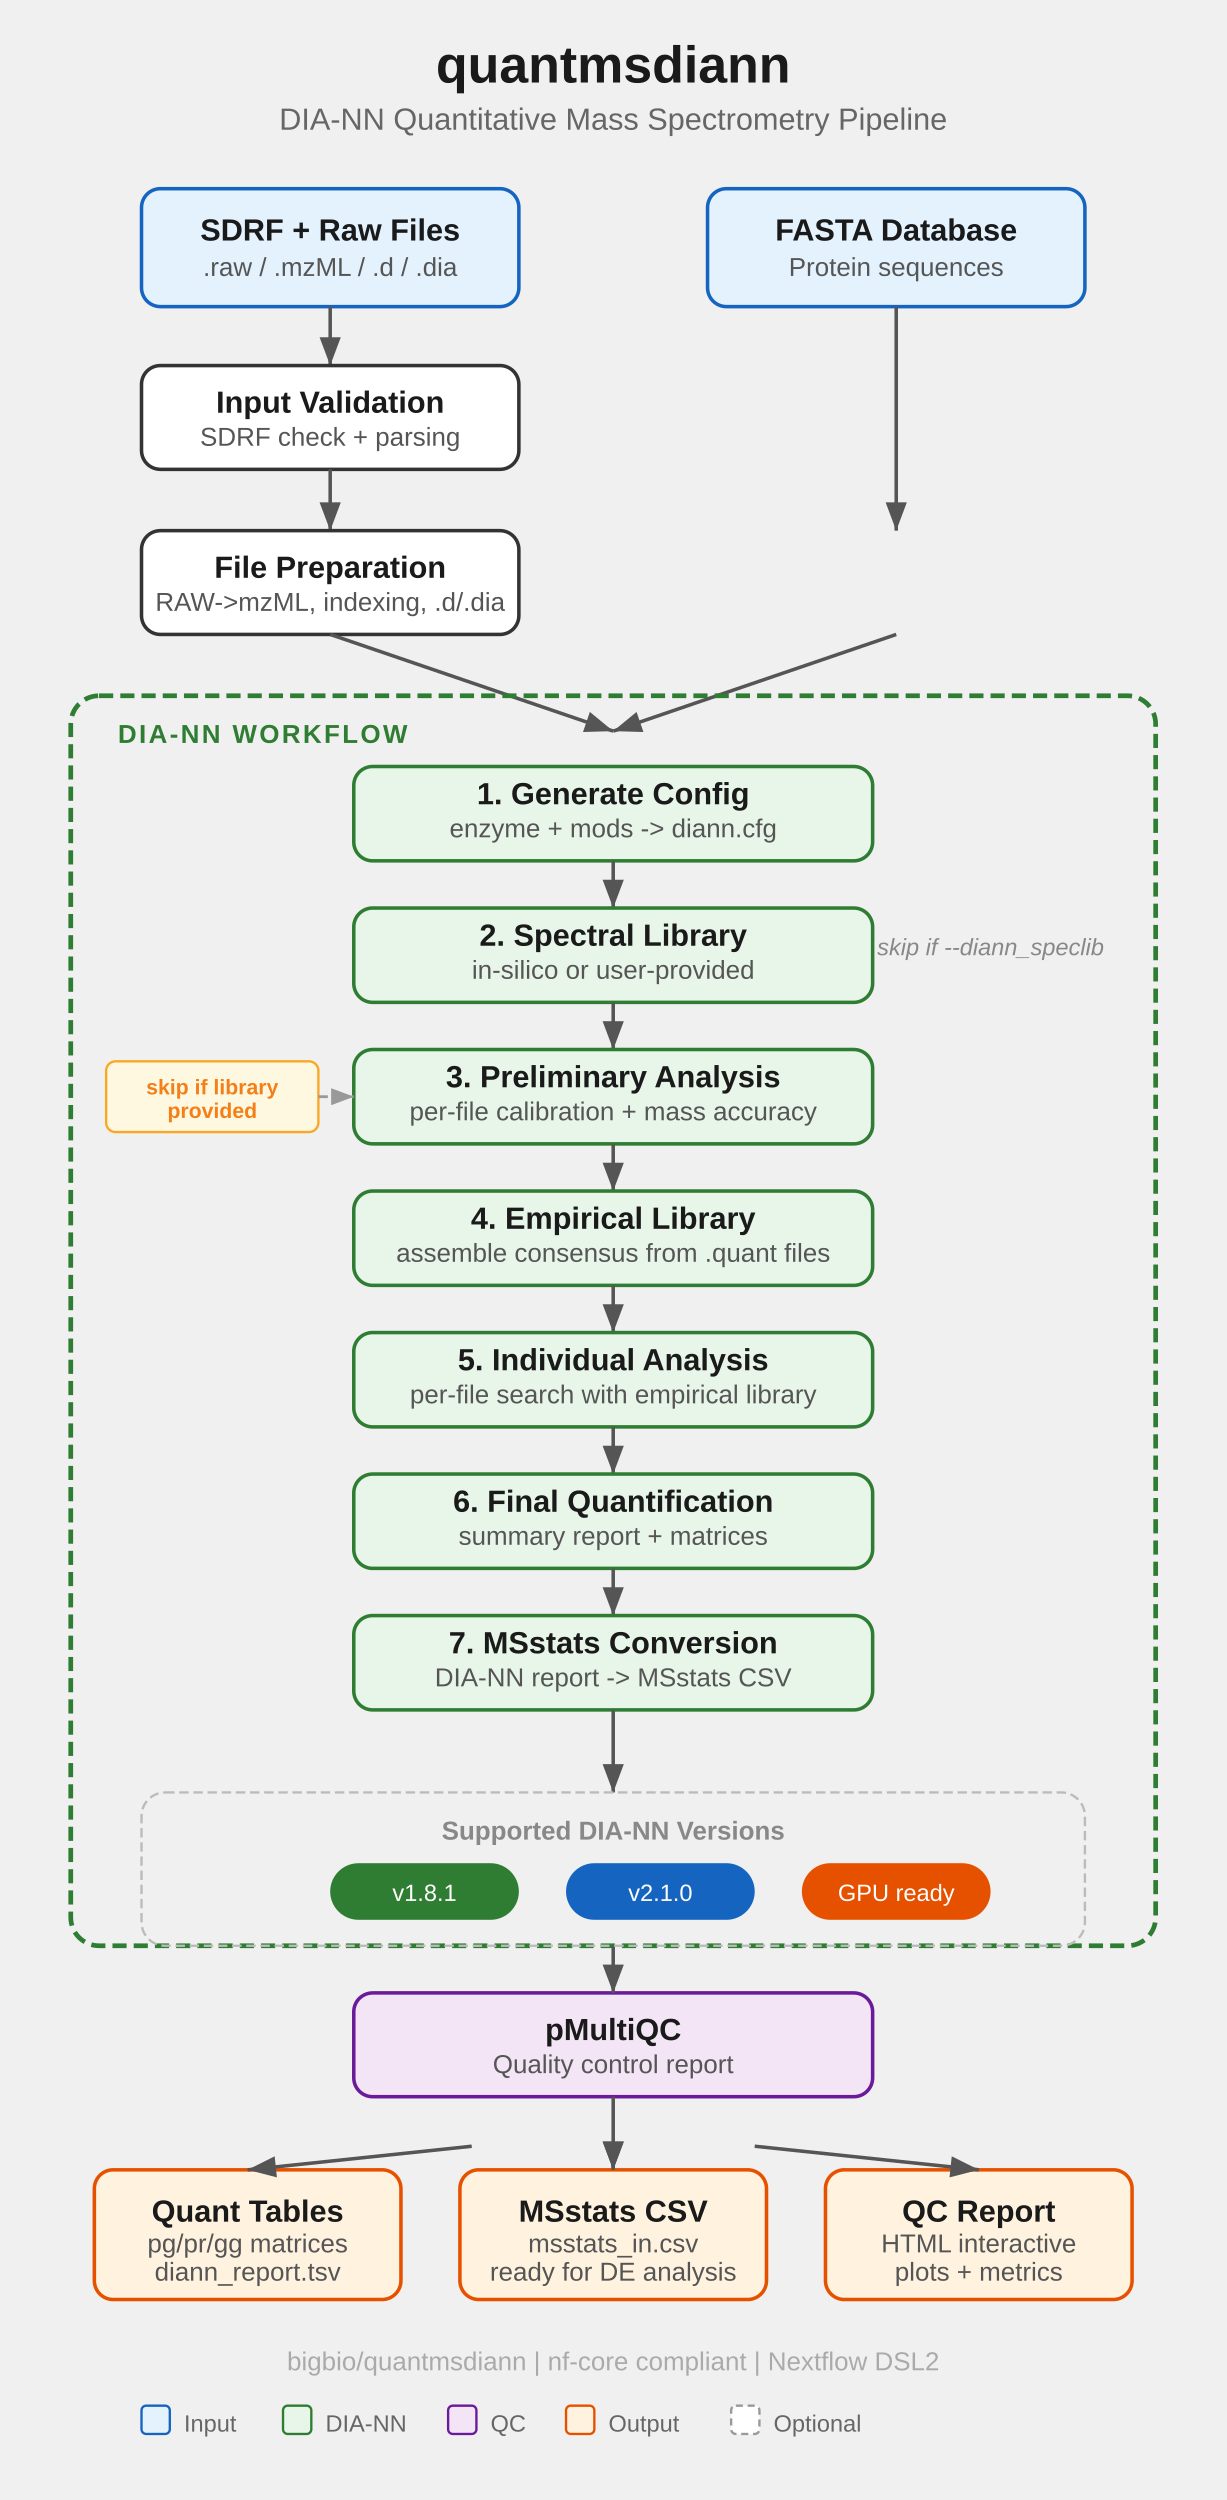
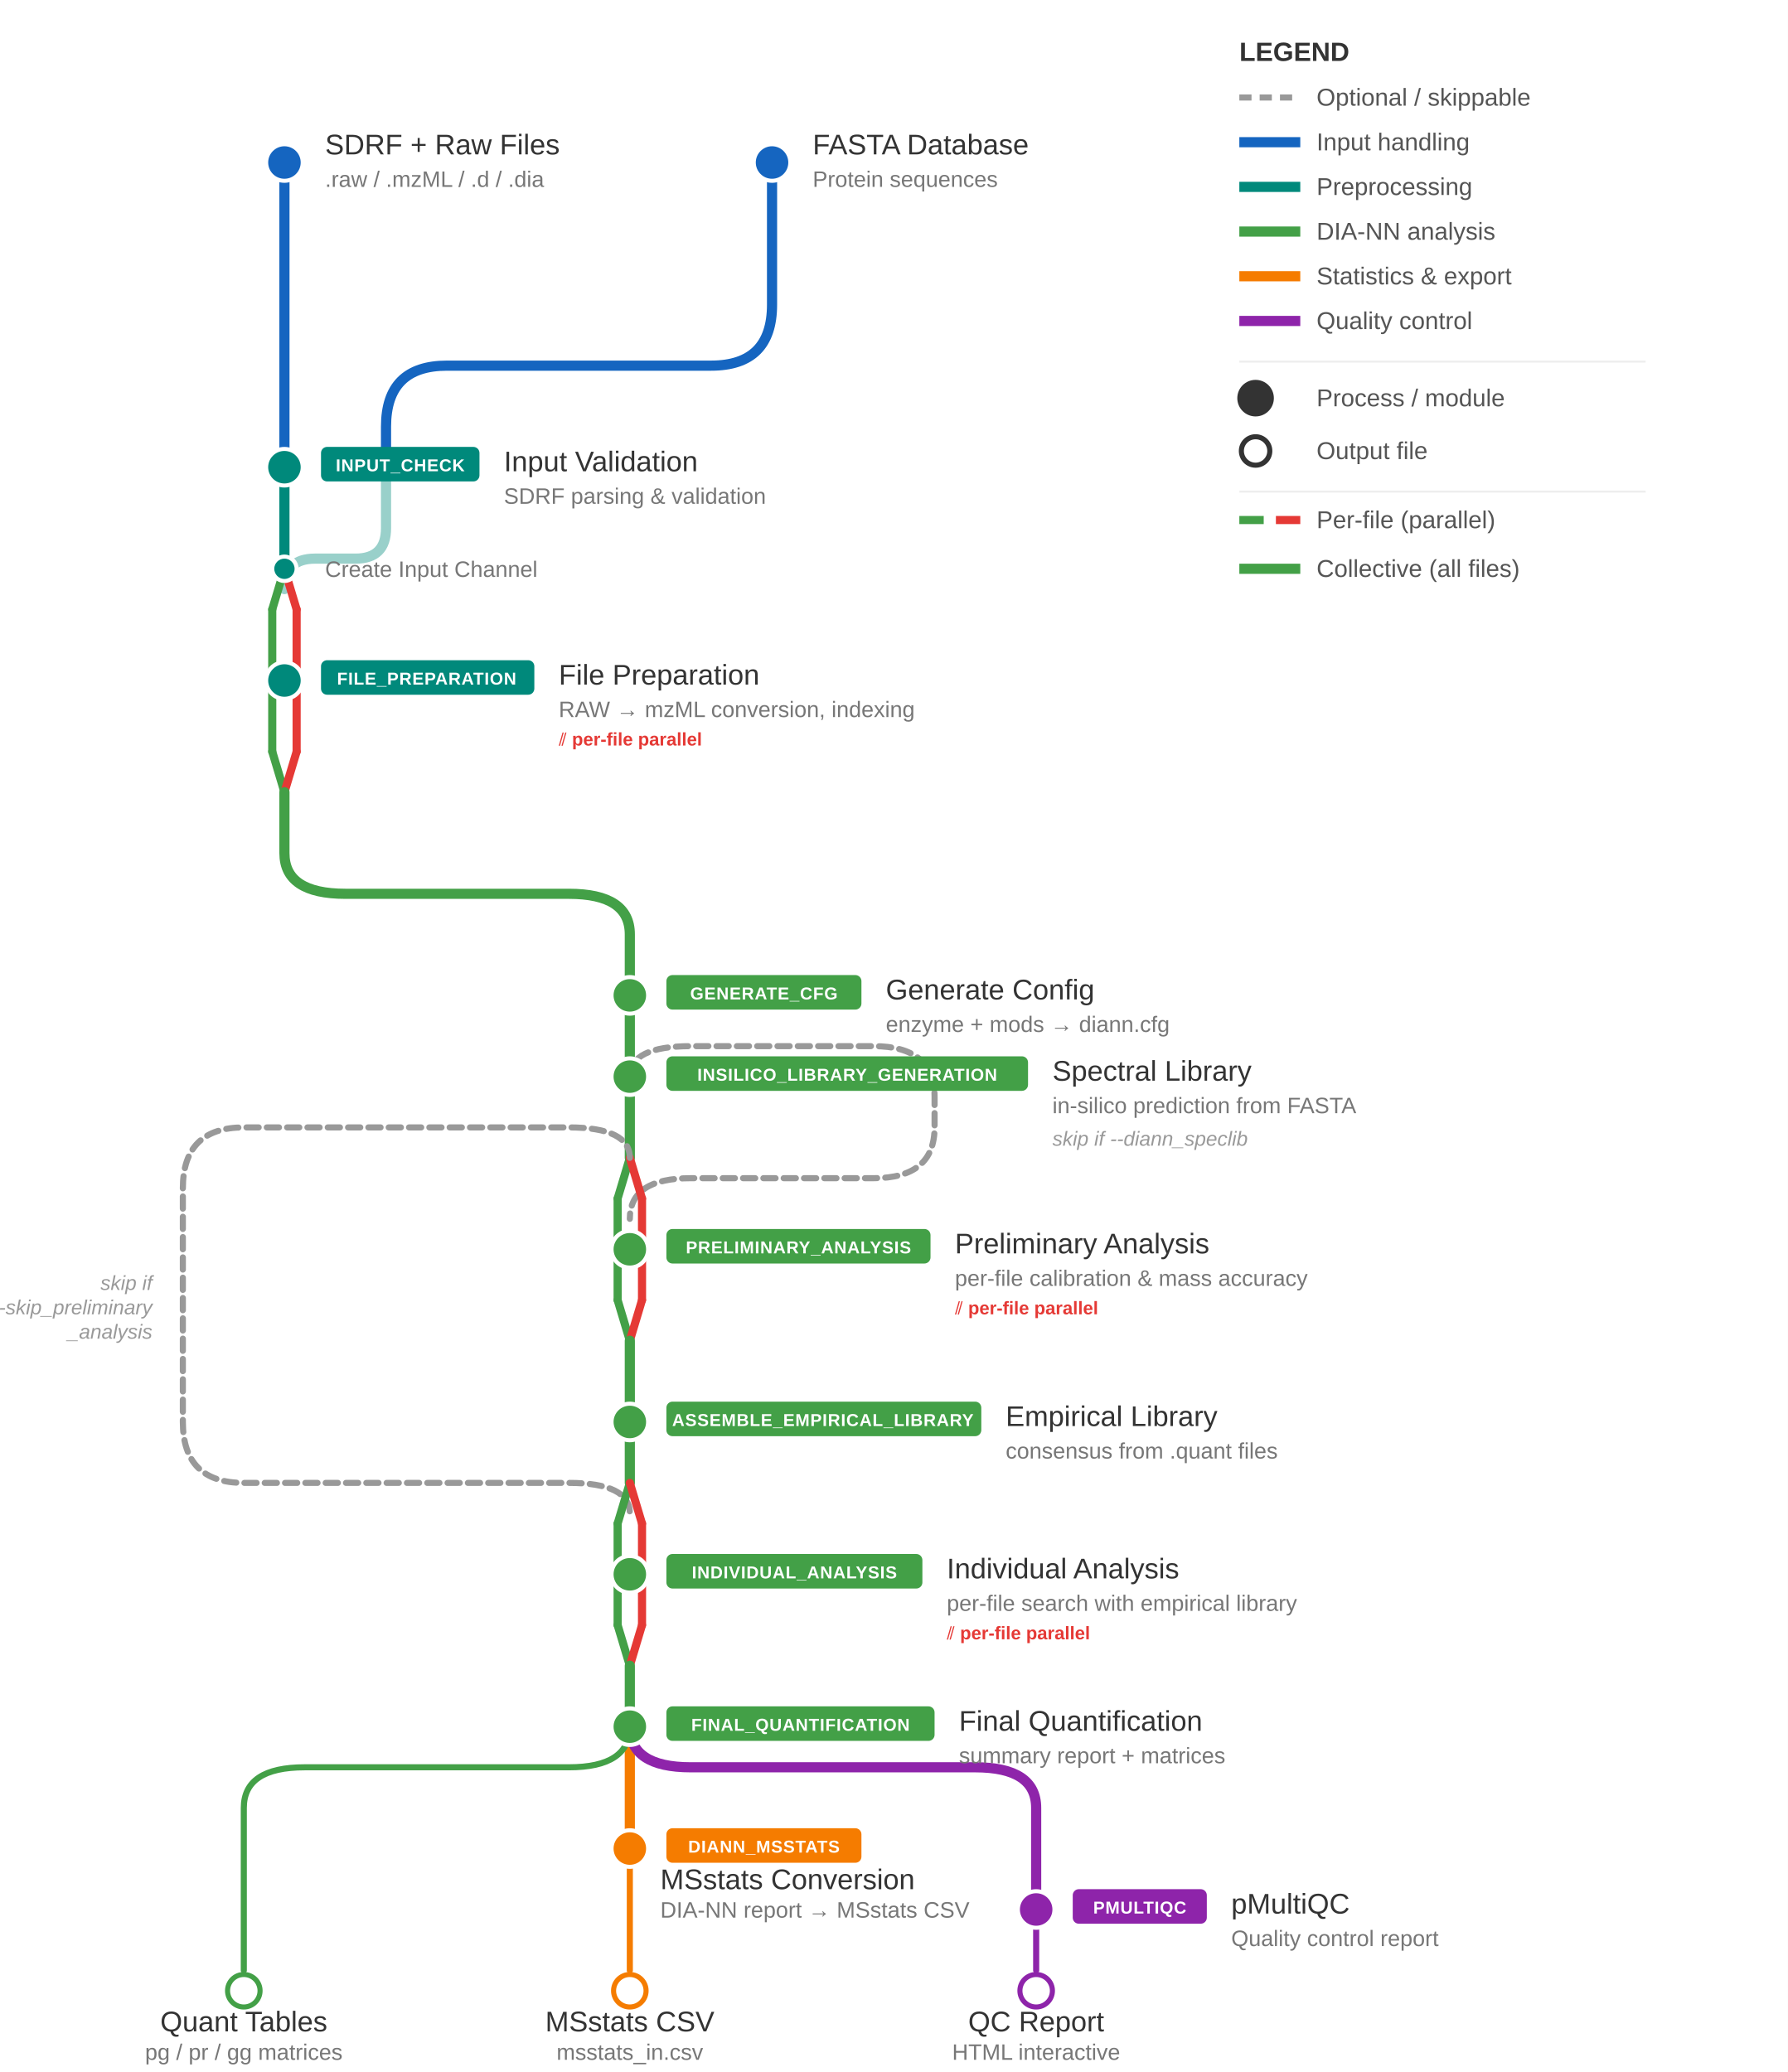
- <svg xmlns="http://www.w3.org/2000/svg" viewBox="0 0 520 1060" width="520" height="1060">
+ <svg xmlns="http://www.w3.org/2000/svg" viewBox="0 0 880 1020" width="880" height="1020">
  <defs>
    <style>
-       .box { fill: #ffffff; stroke: #333333; stroke-width: 1.5; rx: 8; ry: 8; }
-       .box-diann { fill: #e8f5e9; stroke: #2e7d32; stroke-width: 1.5; rx: 8; ry: 8; }
-       .box-input { fill: #e3f2fd; stroke: #1565c0; stroke-width: 1.5; rx: 8; ry: 8; }
-       .box-output { fill: #fff3e0; stroke: #e65100; stroke-width: 1.5; rx: 8; ry: 8; }
-       .box-qc { fill: #f3e5f5; stroke: #6a1b9a; stroke-width: 1.5; rx: 8; ry: 8; }
-       .box-optional { fill: #ffffff; stroke: #999999; stroke-width: 1.5; stroke-dasharray: 5,3; rx: 8; ry: 8; }
-       .title { font-family: 'Helvetica Neue', Arial, sans-serif; font-size: 22px; font-weight: bold; fill: #1a1a1a; text-anchor: middle; }
-       .subtitle { font-family: 'Helvetica Neue', Arial, sans-serif; font-size: 13px; fill: #666666; text-anchor: middle; }
-       .label { font-family: 'Helvetica Neue', Arial, sans-serif; font-size: 13px; font-weight: bold; fill: #1a1a1a; text-anchor: middle; }
-       .sublabel { font-family: 'Helvetica Neue', Arial, sans-serif; font-size: 11px; fill: #555555; text-anchor: middle; }
-       .arrow { stroke: #555555; stroke-width: 1.5; fill: none; marker-end: url(#arrowhead); }
-       .arrow-optional { stroke: #999999; stroke-width: 1.2; fill: none; stroke-dasharray: 4,3; marker-end: url(#arrowhead-light); }
-       .section-label { font-family: 'Helvetica Neue', Arial, sans-serif; font-size: 11px; font-weight: bold; fill: #2e7d32; text-anchor: start; letter-spacing: 1px; }
-       .badge { font-family: 'Helvetica Neue', Arial, sans-serif; font-size: 10px; fill: #ffffff; text-anchor: middle; }
-       .note { font-family: 'Helvetica Neue', Arial, sans-serif; font-size: 10px; fill: #888888; text-anchor: middle; font-style: italic; }
+       .station-label { font-family: 'Helvetica Neue', Arial, sans-serif; font-size: 14px; font-weight: 500; fill: #333333; }
+       .station-sublabel { font-family: 'Helvetica Neue', Arial, sans-serif; font-size: 11px; fill: #777777; }
+       .legend-text { font-family: 'Helvetica Neue', Arial, sans-serif; font-size: 12px; fill: #555555; }
+       .legend-title { font-family: 'Helvetica Neue', Arial, sans-serif; font-size: 13px; font-weight: 700; fill: #333333; }
+       .title-text { font-family: 'Helvetica Neue', Arial, sans-serif; font-size: 11px; fill: #999999; }
+       .tool-badge { font-family: 'Helvetica Neue', Arial, sans-serif; font-size: 8.5px; font-weight: 700; fill: #ffffff; letter-spacing: 0.3px; }
+       .skip-label { font-family: 'Helvetica Neue', Arial, sans-serif; font-size: 10px; fill: #999999; font-style: italic; }
+       .parallel-label { font-family: 'Helvetica Neue', Arial, sans-serif; font-size: 9px; font-weight: 600; fill: #E53935; }
    </style>
-     <marker id="arrowhead" markerWidth="8" markerHeight="6" refX="8" refY="3" orient="auto">
-       <polygon points="0 0, 8 3, 0 6" fill="#555555" />
-     </marker>
-     <marker id="arrowhead-light" markerWidth="8" markerHeight="6" refX="8" refY="3" orient="auto">
-       <polygon points="0 0, 8 3, 0 6" fill="#999999" />
-     </marker>
  </defs>
-   <text x="260" y="35" class="title">quantmsdiann</text>
-   <text x="260" y="55" class="subtitle">DIA-NN Quantitative Mass Spectrometry Pipeline</text>
-   <rect x="60" y="80" width="160" height="50" class="box-input" />
-   <text x="140" y="102" class="label">SDRF + Raw Files</text>
-   <text x="140" y="117" class="sublabel">.raw / .mzML / .d / .dia</text>
-   <rect x="300" y="80" width="160" height="50" class="box-input" />
-   <text x="380" y="102" class="label">FASTA Database</text>
-   <text x="380" y="117" class="sublabel">Protein sequences</text>
-   <line x1="140" y1="130" x2="140" y2="155" class="arrow" />
-   <line x1="380" y1="130" x2="380" y2="225" class="arrow" />
-   <rect x="60" y="155" width="160" height="44" class="box" />
-   <text x="140" y="175" class="label">Input Validation</text>
-   <text x="140" y="189" class="sublabel">SDRF check + parsing</text>
-   <line x1="140" y1="199" x2="140" y2="225" class="arrow" />
-   <rect x="60" y="225" width="160" height="44" class="box" />
-   <text x="140" y="245" class="label">File Preparation</text>
-   <text x="140" y="259" class="sublabel">RAW-&gt;mzML, indexing, .d/.dia</text>
-   <line x1="140" y1="269" x2="260" y2="310" class="arrow" />
-   <line x1="380" y1="269" x2="260" y2="310" class="arrow" />
-   <rect x="30" y="295" width="460" height="530" rx="12" ry="12" fill="none" stroke="#2e7d32" stroke-width="2" stroke-dasharray="6,3" />
-   <text x="50" y="315" class="section-label">DIA-NN WORKFLOW</text>
-   <rect x="150" y="325" width="220" height="40" class="box-diann" />
-   <text x="260" y="341" class="label">1. Generate Config</text>
-   <text x="260" y="355" class="sublabel">enzyme + mods -&gt; diann.cfg</text>
-   <line x1="260" y1="365" x2="260" y2="385" class="arrow" />
-   <rect x="150" y="385" width="220" height="40" class="box-diann" />
-   <text x="260" y="401" class="label">2. Spectral Library</text>
-   <text x="260" y="415" class="sublabel">in-silico or user-provided</text>
-   <text x="420" y="405" class="note">skip if --diann_speclib</text>
-   <line x1="260" y1="425" x2="260" y2="445" class="arrow" />
-   <rect x="150" y="445" width="220" height="40" class="box-diann" />
-   <text x="260" y="461" class="label">3. Preliminary Analysis</text>
-   <text x="260" y="475" class="sublabel">per-file calibration + mass accuracy</text>
-   <line x1="260" y1="485" x2="260" y2="505" class="arrow" />
-   <rect x="150" y="505" width="220" height="40" class="box-diann" />
-   <text x="260" y="521" class="label">4. Empirical Library</text>
-   <text x="260" y="535" class="sublabel">assemble consensus from .quant files</text>
-   <line x1="260" y1="545" x2="260" y2="565" class="arrow" />
-   <rect x="150" y="565" width="220" height="40" class="box-diann" />
-   <text x="260" y="581" class="label">5. Individual Analysis</text>
-   <text x="260" y="595" class="sublabel">per-file search with empirical library</text>
-   <line x1="260" y1="605" x2="260" y2="625" class="arrow" />
-   <rect x="150" y="625" width="220" height="40" class="box-diann" />
-   <text x="260" y="641" class="label">6. Final Quantification</text>
-   <text x="260" y="655" class="sublabel">summary report + matrices</text>
-   <line x1="260" y1="665" x2="260" y2="685" class="arrow" />
-   <rect x="150" y="685" width="220" height="40" class="box-diann" />
-   <text x="260" y="701" class="label">7. MSstats Conversion</text>
-   <text x="260" y="715" class="sublabel">DIA-NN report -&gt; MSstats CSV</text>
-   <rect x="45" y="450" width="90" height="30" rx="4" ry="4" fill="#fff8e1" stroke="#f9a825" stroke-width="1" />
-   <text x="90" y="464" style="font-family: 'Helvetica Neue', Arial, sans-serif; font-size: 9px; fill: #f57f17; text-anchor: middle; font-weight: bold;">skip if library</text>
-   <text x="90" y="474" style="font-family: 'Helvetica Neue', Arial, sans-serif; font-size: 9px; fill: #f57f17; text-anchor: middle; font-weight: bold;">provided</text>
-   <line x1="135" y1="465" x2="150" y2="465" class="arrow-optional" />
-   <line x1="260" y1="725" x2="260" y2="760" class="arrow" />
-   <rect x="150" y="845" width="220" height="44" class="box-qc" />
-   <text x="260" y="865" class="label">pMultiQC</text>
-   <text x="260" y="879" class="sublabel">Quality control report</text>
-   <line x1="260" y1="825" x2="260" y2="845" class="arrow" />
-   <line x1="260" y1="889" x2="260" y2="920" class="arrow" />
-   <rect x="40" y="920" width="130" height="55" class="box-output" />
-   <text x="105" y="942" class="label">Quant Tables</text>
-   <text x="105" y="955" class="sublabel">pg/pr/gg matrices</text>
-   <text x="105" y="967" class="sublabel">diann_report.tsv</text>
-   <rect x="195" y="920" width="130" height="55" class="box-output" />
-   <text x="260" y="942" class="label">MSstats CSV</text>
-   <text x="260" y="955" class="sublabel">msstats_in.csv</text>
-   <text x="260" y="967" class="sublabel">ready for DE analysis</text>
-   <rect x="350" y="920" width="130" height="55" class="box-output" />
-   <text x="415" y="942" class="label">QC Report</text>
-   <text x="415" y="955" class="sublabel">HTML interactive</text>
-   <text x="415" y="967" class="sublabel">plots + metrics</text>
-   <line x1="200" y1="910" x2="105" y2="920" class="arrow" />
-   <line x1="260" y1="910" x2="260" y2="920" class="arrow" />
-   <line x1="320" y1="910" x2="415" y2="920" class="arrow" />
-   <rect x="60" y="760" width="400" height="65" rx="10" ry="10" fill="none" stroke="#bbbbbb" stroke-width="1" stroke-dasharray="4,2" />
-   <text x="260" y="780" style="font-family: 'Helvetica Neue', Arial, sans-serif; font-size: 11px; fill: #888888; text-anchor: middle; font-weight: bold;">Supported DIA-NN Versions</text>
-   <rect x="140" y="790" width="80" height="24" rx="12" ry="12" fill="#2e7d32" />
-   <text x="180" y="806" class="badge">v1.8.1</text>
-   <rect x="240" y="790" width="80" height="24" rx="12" ry="12" fill="#1565c0" />
-   <text x="280" y="806" class="badge">v2.1.0</text>
-   <rect x="340" y="790" width="80" height="24" rx="12" ry="12" fill="#e65100" />
-   <text x="380" y="806" class="badge">GPU ready</text>
-   <text x="260" y="1005" style="font-family: 'Helvetica Neue', Arial, sans-serif; font-size: 11px; fill: #aaaaaa; text-anchor: middle;">bigbio/quantmsdiann | nf-core compliant | Nextflow DSL2</text>
-   <rect x="60" y="1020" width="12" height="12" fill="#e3f2fd" stroke="#1565c0" stroke-width="1" rx="2" ry="2" />
-   <text x="78" y="1031" style="font-family: 'Helvetica Neue', Arial, sans-serif; font-size: 10px; fill: #666666;">Input</text>
-   <rect x="120" y="1020" width="12" height="12" fill="#e8f5e9" stroke="#2e7d32" stroke-width="1" rx="2" ry="2" />
-   <text x="138" y="1031" style="font-family: 'Helvetica Neue', Arial, sans-serif; font-size: 10px; fill: #666666;">DIA-NN</text>
-   <rect x="190" y="1020" width="12" height="12" fill="#f3e5f5" stroke="#6a1b9a" stroke-width="1" rx="2" ry="2" />
-   <text x="208" y="1031" style="font-family: 'Helvetica Neue', Arial, sans-serif; font-size: 10px; fill: #666666;">QC</text>
-   <rect x="240" y="1020" width="12" height="12" fill="#fff3e0" stroke="#e65100" stroke-width="1" rx="2" ry="2" />
-   <text x="258" y="1031" style="font-family: 'Helvetica Neue', Arial, sans-serif; font-size: 10px; fill: #666666;">Output</text>
-   <rect x="310" y="1020" width="12" height="12" fill="#ffffff" stroke="#999999" stroke-width="1" stroke-dasharray="3,2" rx="2" ry="2" />
-   <text x="328" y="1031" style="font-family: 'Helvetica Neue', Arial, sans-serif; font-size: 10px; fill: #666666;">Optional</text>
+   <rect width="880" height="1020" fill="#ffffff" />
+   <g transform="translate(610, 30)">
+     <text x="0" y="0" class="legend-title">LEGEND</text>
+     <line x1="0" y1="18" x2="30" y2="18" stroke="#999999" stroke-width="3" stroke-dasharray="6,4" />
+     <text x="38" y="22" class="legend-text">Optional / skippable</text>
+     <line x1="0" y1="40" x2="30" y2="40" stroke="#1565C0" stroke-width="5" />
+     <text x="38" y="44" class="legend-text">Input handling</text>
+     <line x1="0" y1="62" x2="30" y2="62" stroke="#00897B" stroke-width="5" />
+     <text x="38" y="66" class="legend-text">Preprocessing</text>
+     <line x1="0" y1="84" x2="30" y2="84" stroke="#43A047" stroke-width="5" />
+     <text x="38" y="88" class="legend-text">DIA-NN analysis</text>
+     <line x1="0" y1="106" x2="30" y2="106" stroke="#F57C00" stroke-width="5" />
+     <text x="38" y="110" class="legend-text">Statistics &amp; export</text>
+     <line x1="0" y1="128" x2="30" y2="128" stroke="#8E24AA" stroke-width="5" />
+     <text x="38" y="132" class="legend-text">Quality control</text>
+     <line x1="0" y1="148" x2="200" y2="148" stroke="#eeeeee" stroke-width="1" />
+     <circle cx="8" cy="166" r="8" fill="#333333" stroke="#333333" stroke-width="2" />
+     <text x="38" y="170" class="legend-text">Process / module</text>
+     <circle cx="8" cy="192" r="7" fill="#ffffff" stroke="#333333" stroke-width="2.5" />
+     <text x="38" y="196" class="legend-text">Output file</text>
+     <line x1="0" y1="212" x2="200" y2="212" stroke="#eeeeee" stroke-width="1" />
+     <g transform="translate(0, 226)">
+       <line x1="0" y1="0" x2="12" y2="0" stroke="#43A047" stroke-width="4" />
+       <line x1="18" y1="0" x2="30" y2="0" stroke="#E53935" stroke-width="4" />
+       <text x="38" y="4" class="legend-text">Per-file (parallel)</text>
+     </g>
+     <g transform="translate(0, 250)">
+       <line x1="0" y1="0" x2="30" y2="0" stroke="#43A047" stroke-width="5" />
+       <text x="38" y="4" class="legend-text">Collective (all files)</text>
+     </g>
+   </g>
+   <path d="M 140,80 L 140,230" stroke="#1565C0" stroke-width="5" fill="none" stroke-linecap="round" />
+   <path d="M 380,80 L 380,150 Q 380,180 350,180 L 220,180 Q 190,180 190,210 L 190,230" stroke="#1565C0" stroke-width="5" fill="none" stroke-linecap="round" />
+   <path d="M 140,230 L 140,280" stroke="#00897B" stroke-width="5" fill="none" stroke-linecap="round" />
+   <path d="M 190,230 L 190,260 Q 190,275 175,275 L 155,275 Q 140,275 140,290" stroke="#00897B" stroke-width="5" fill="none" stroke-linecap="round" opacity="0.4" />
+   <path d="M 140,280 L 134,300" stroke="#43A047" stroke-width="4" fill="none" stroke-linecap="round" />
+   <path d="M 140,280 L 146,300" stroke="#E53935" stroke-width="4" fill="none" stroke-linecap="round" />
+   <path d="M 134,300 L 134,370" stroke="#43A047" stroke-width="4" fill="none" stroke-linecap="round" />
+   <path d="M 146,300 L 146,370" stroke="#E53935" stroke-width="4" fill="none" stroke-linecap="round" />
+   <path d="M 134,370 L 140,390" stroke="#43A047" stroke-width="4" fill="none" stroke-linecap="round" />
+   <path d="M 146,370 L 140,390" stroke="#E53935" stroke-width="4" fill="none" stroke-linecap="round" />
+   <path d="M 140,390 L 140,420 Q 140,440 170,440 L 280,440 Q 310,440 310,460 L 310,490" stroke="#43A047" stroke-width="5" fill="none" stroke-linecap="round" />
+   <path d="M 310,490 L 310,570" stroke="#43A047" stroke-width="5" fill="none" stroke-linecap="round" />
+   <path d="M 310,530 Q 310,515 340,515 L 430,515 Q 460,515 460,540 L 460,555 Q 460,580 430,580 L 340,580 Q 310,580 310,600" stroke="#999999" stroke-width="3" fill="none" stroke-linecap="round" stroke-dasharray="6,4" />
+   <path d="M 310,570 L 304,590" stroke="#43A047" stroke-width="4" fill="none" stroke-linecap="round" />
+   <path d="M 310,570 L 316,590" stroke="#E53935" stroke-width="4" fill="none" stroke-linecap="round" />
+   <path d="M 304,590 L 304,640" stroke="#43A047" stroke-width="4" fill="none" stroke-linecap="round" />
+   <path d="M 316,590 L 316,640" stroke="#E53935" stroke-width="4" fill="none" stroke-linecap="round" />
+   <path d="M 304,640 L 310,660" stroke="#43A047" stroke-width="4" fill="none" stroke-linecap="round" />
+   <path d="M 316,640 L 310,660" stroke="#E53935" stroke-width="4" fill="none" stroke-linecap="round" />
+   <path d="M 310,660 L 310,700" stroke="#43A047" stroke-width="5" fill="none" stroke-linecap="round" />
+   <path d="M 310,570 Q 310,555 280,555 L 120,555 Q 90,555 90,585 L 90,700 Q 90,730 120,730 L 280,730 Q 310,730 310,745" stroke="#999999" stroke-width="3" fill="none" stroke-linecap="round" stroke-dasharray="6,4" />
+   <path d="M 310,700 L 310,730" stroke="#43A047" stroke-width="5" fill="none" stroke-linecap="round" />
+   <path d="M 310,730 L 304,750" stroke="#43A047" stroke-width="4" fill="none" stroke-linecap="round" />
+   <path d="M 310,730 L 316,750" stroke="#E53935" stroke-width="4" fill="none" stroke-linecap="round" />
+   <path d="M 304,750 L 304,800" stroke="#43A047" stroke-width="4" fill="none" stroke-linecap="round" />
+   <path d="M 316,750 L 316,800" stroke="#E53935" stroke-width="4" fill="none" stroke-linecap="round" />
+   <path d="M 304,800 L 310,820" stroke="#43A047" stroke-width="4" fill="none" stroke-linecap="round" />
+   <path d="M 316,800 L 310,820" stroke="#E53935" stroke-width="4" fill="none" stroke-linecap="round" />
+   <path d="M 310,820 L 310,850" stroke="#43A047" stroke-width="5" fill="none" stroke-linecap="round" />
+   <path d="M 310,850 L 310,910" stroke="#F57C00" stroke-width="5" fill="none" stroke-linecap="round" />
+   <path d="M 310,850 Q 310,870 340,870 L 480,870 Q 510,870 510,890 L 510,940" stroke="#8E24AA" stroke-width="5" fill="none" stroke-linecap="round" />
+   <path d="M 310,910 L 310,970" stroke="#F57C00" stroke-width="3" fill="none" stroke-linecap="round" />
+   <path d="M 310,850 Q 310,870 280,870 L 150,870 Q 120,870 120,890 L 120,970" stroke="#43A047" stroke-width="3" fill="none" stroke-linecap="round" />
+   <path d="M 510,940 L 510,970" stroke="#8E24AA" stroke-width="3" fill="none" stroke-linecap="round" />
+   <circle cx="140" cy="80" r="9" fill="#1565C0" stroke="#ffffff" stroke-width="2" />
+   <text x="160" y="76" class="station-label">SDRF + Raw Files</text>
+   <text x="160" y="92" class="station-sublabel">.raw / .mzML / .d / .dia</text>
+   <circle cx="380" cy="80" r="9" fill="#1565C0" stroke="#ffffff" stroke-width="2" />
+   <text x="400" y="76" class="station-label">FASTA Database</text>
+   <text x="400" y="92" class="station-sublabel">Protein sequences</text>
+   <circle cx="140" cy="230" r="9" fill="#00897B" stroke="#ffffff" stroke-width="2" />
+   <rect x="158" y="220" width="78" height="17" rx="3" fill="#00897B" />
+   <text x="197" y="232" class="tool-badge" text-anchor="middle">INPUT_CHECK</text>
+   <text x="248" y="232" class="station-label">Input Validation</text>
+   <text x="248" y="248" class="station-sublabel">SDRF parsing &amp; validation</text>
+   <circle cx="140" cy="280" r="6" fill="#00897B" stroke="#ffffff" stroke-width="2" />
+   <text x="160" y="284" class="station-sublabel">Create Input Channel</text>
+   <circle cx="140" cy="335" r="9" fill="#00897B" stroke="#ffffff" stroke-width="2" />
+   <rect x="158" y="325" width="105" height="17" rx="3" fill="#00897B" />
+   <text x="210" y="337" class="tool-badge" text-anchor="middle">FILE_PREPARATION</text>
+   <text x="275" y="337" class="station-label">File Preparation</text>
+   <text x="275" y="353" class="station-sublabel">RAW → mzML conversion, indexing</text>
+   <text x="275" y="367" class="parallel-label">⫽ per-file parallel</text>
+   <circle cx="310" cy="490" r="9" fill="#43A047" stroke="#ffffff" stroke-width="2" />
+   <rect x="328" y="480" width="96" height="17" rx="3" fill="#43A047" />
+   <text x="376" y="492" class="tool-badge" text-anchor="middle">GENERATE_CFG</text>
+   <text x="436" y="492" class="station-label">Generate Config</text>
+   <text x="436" y="508" class="station-sublabel">enzyme + mods → diann.cfg</text>
+   <circle cx="310" cy="530" r="9" fill="#43A047" stroke="#ffffff" stroke-width="2" />
+   <rect x="328" y="520" width="178" height="17" rx="3" fill="#43A047" />
+   <text x="417" y="532" class="tool-badge" text-anchor="middle">INSILICO_LIBRARY_GENERATION</text>
+   <text x="518" y="532" class="station-label">Spectral Library</text>
+   <text x="518" y="548" class="station-sublabel">in-silico prediction from FASTA</text>
+   <text x="518" y="564" class="skip-label">skip if --diann_speclib</text>
+   <circle cx="310" cy="615" r="9" fill="#43A047" stroke="#ffffff" stroke-width="2" />
+   <rect x="328" y="605" width="130" height="17" rx="3" fill="#43A047" />
+   <text x="393" y="617" class="tool-badge" text-anchor="middle">PRELIMINARY_ANALYSIS</text>
+   <text x="470" y="617" class="station-label">Preliminary Analysis</text>
+   <text x="470" y="633" class="station-sublabel">per-file calibration &amp; mass accuracy</text>
+   <text x="470" y="647" class="parallel-label">⫽ per-file parallel</text>
+   <circle cx="310" cy="700" r="9" fill="#43A047" stroke="#ffffff" stroke-width="2" />
+   <rect x="328" y="690" width="155" height="17" rx="3" fill="#43A047" />
+   <text x="405" y="702" class="tool-badge" text-anchor="middle">ASSEMBLE_EMPIRICAL_LIBRARY</text>
+   <text x="495" y="702" class="station-label">Empirical Library</text>
+   <text x="495" y="718" class="station-sublabel">consensus from .quant files</text>
+   <text x="75" y="635" class="skip-label" text-anchor="end">skip if</text>
+   <text x="75" y="647" class="skip-label" text-anchor="end">--skip_preliminary</text>
+   <text x="75" y="659" class="skip-label" text-anchor="end">_analysis</text>
+   <circle cx="310" cy="775" r="9" fill="#43A047" stroke="#ffffff" stroke-width="2" />
+   <rect x="328" y="765" width="126" height="17" rx="3" fill="#43A047" />
+   <text x="391" y="777" class="tool-badge" text-anchor="middle">INDIVIDUAL_ANALYSIS</text>
+   <text x="466" y="777" class="station-label">Individual Analysis</text>
+   <text x="466" y="793" class="station-sublabel">per-file search with empirical library</text>
+   <text x="466" y="807" class="parallel-label">⫽ per-file parallel</text>
+   <circle cx="310" cy="850" r="9" fill="#43A047" stroke="#ffffff" stroke-width="2" />
+   <rect x="328" y="840" width="132" height="17" rx="3" fill="#43A047" />
+   <text x="394" y="852" class="tool-badge" text-anchor="middle">FINAL_QUANTIFICATION</text>
+   <text x="472" y="852" class="station-label">Final Quantification</text>
+   <text x="472" y="868" class="station-sublabel">summary report + matrices</text>
+   <circle cx="310" cy="910" r="9" fill="#F57C00" stroke="#ffffff" stroke-width="2" />
+   <rect x="328" y="900" width="96" height="17" rx="3" fill="#F57C00" />
+   <text x="376" y="912" class="tool-badge" text-anchor="middle">DIANN_MSSTATS</text>
+   <text x="325" y="930" class="station-label">MSstats Conversion</text>
+   <text x="325" y="944" class="station-sublabel">DIA-NN report → MSstats CSV</text>
+   <circle cx="510" cy="940" r="9" fill="#8E24AA" stroke="#ffffff" stroke-width="2" />
+   <rect x="528" y="930" width="66" height="17" rx="3" fill="#8E24AA" />
+   <text x="561" y="942" class="tool-badge" text-anchor="middle">PMULTIQC</text>
+   <text x="606" y="942" class="station-label">pMultiQC</text>
+   <text x="606" y="958" class="station-sublabel">Quality control report</text>
+   <circle cx="120" cy="980" r="8" fill="#ffffff" stroke="#43A047" stroke-width="2.5" />
+   <text x="120" y="1000" class="station-label" text-anchor="middle">Quant Tables</text>
+   <text x="120" y="1014" class="station-sublabel" text-anchor="middle">pg / pr / gg matrices</text>
+   <circle cx="310" cy="980" r="8" fill="#ffffff" stroke="#F57C00" stroke-width="2.5" />
+   <text x="310" y="1000" class="station-label" text-anchor="middle">MSstats CSV</text>
+   <text x="310" y="1014" class="station-sublabel" text-anchor="middle">msstats_in.csv</text>
+   <circle cx="510" cy="980" r="8" fill="#ffffff" stroke="#8E24AA" stroke-width="2.5" />
+   <text x="510" y="1000" class="station-label" text-anchor="middle">QC Report</text>
+   <text x="510" y="1014" class="station-sublabel" text-anchor="middle">HTML interactive</text>
</svg>
